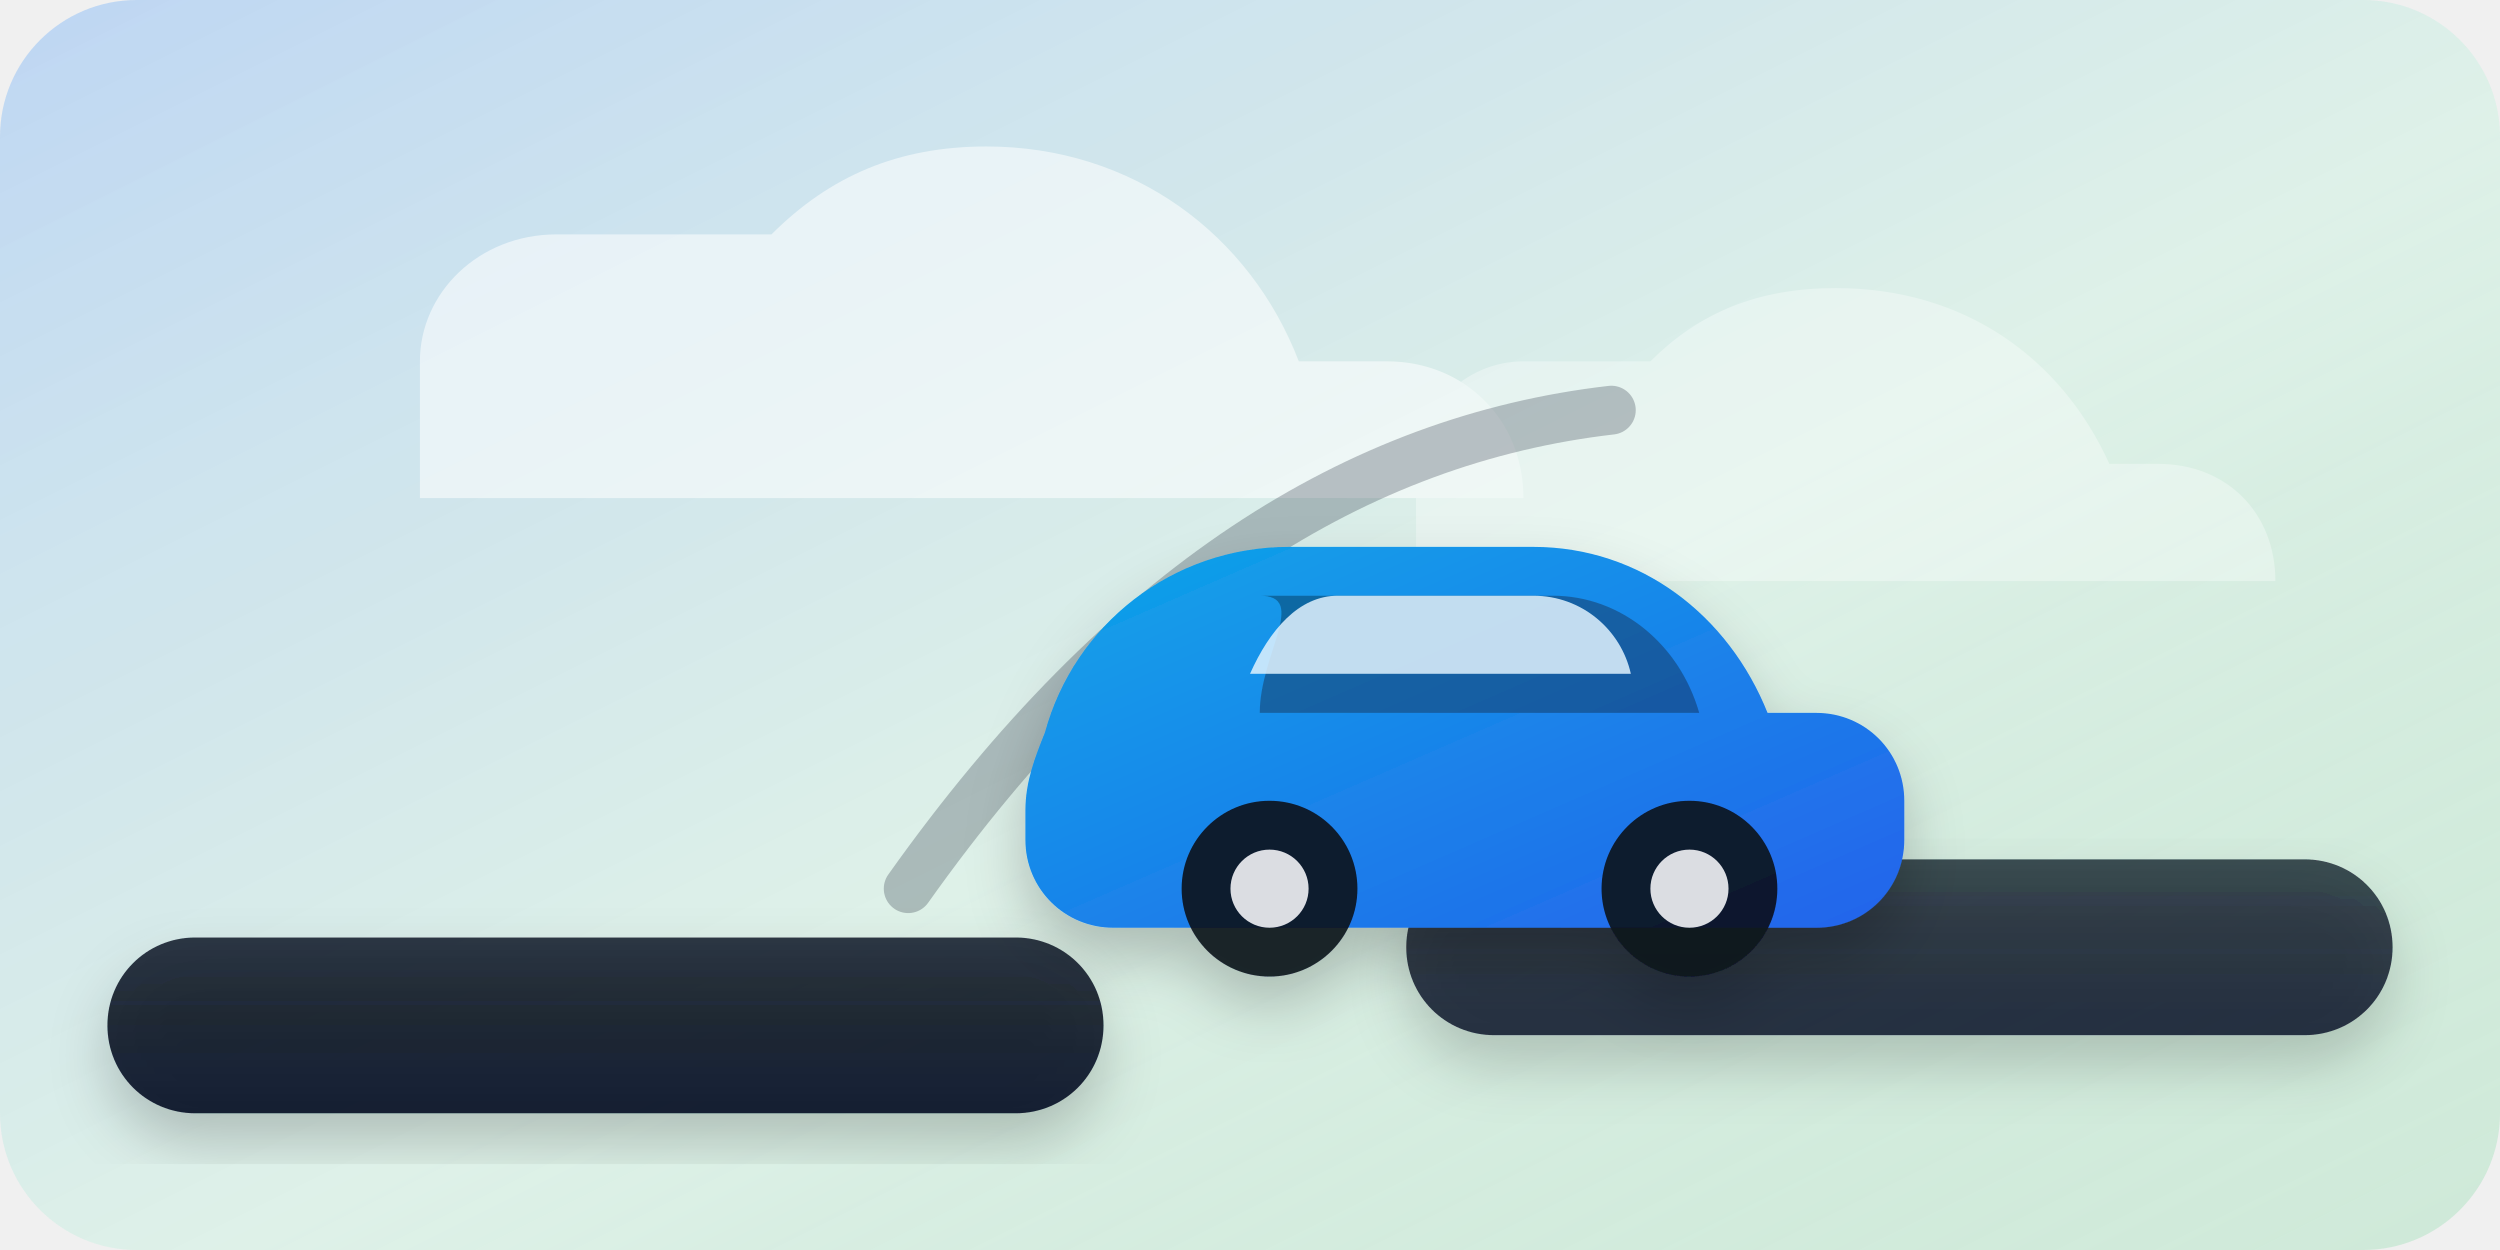
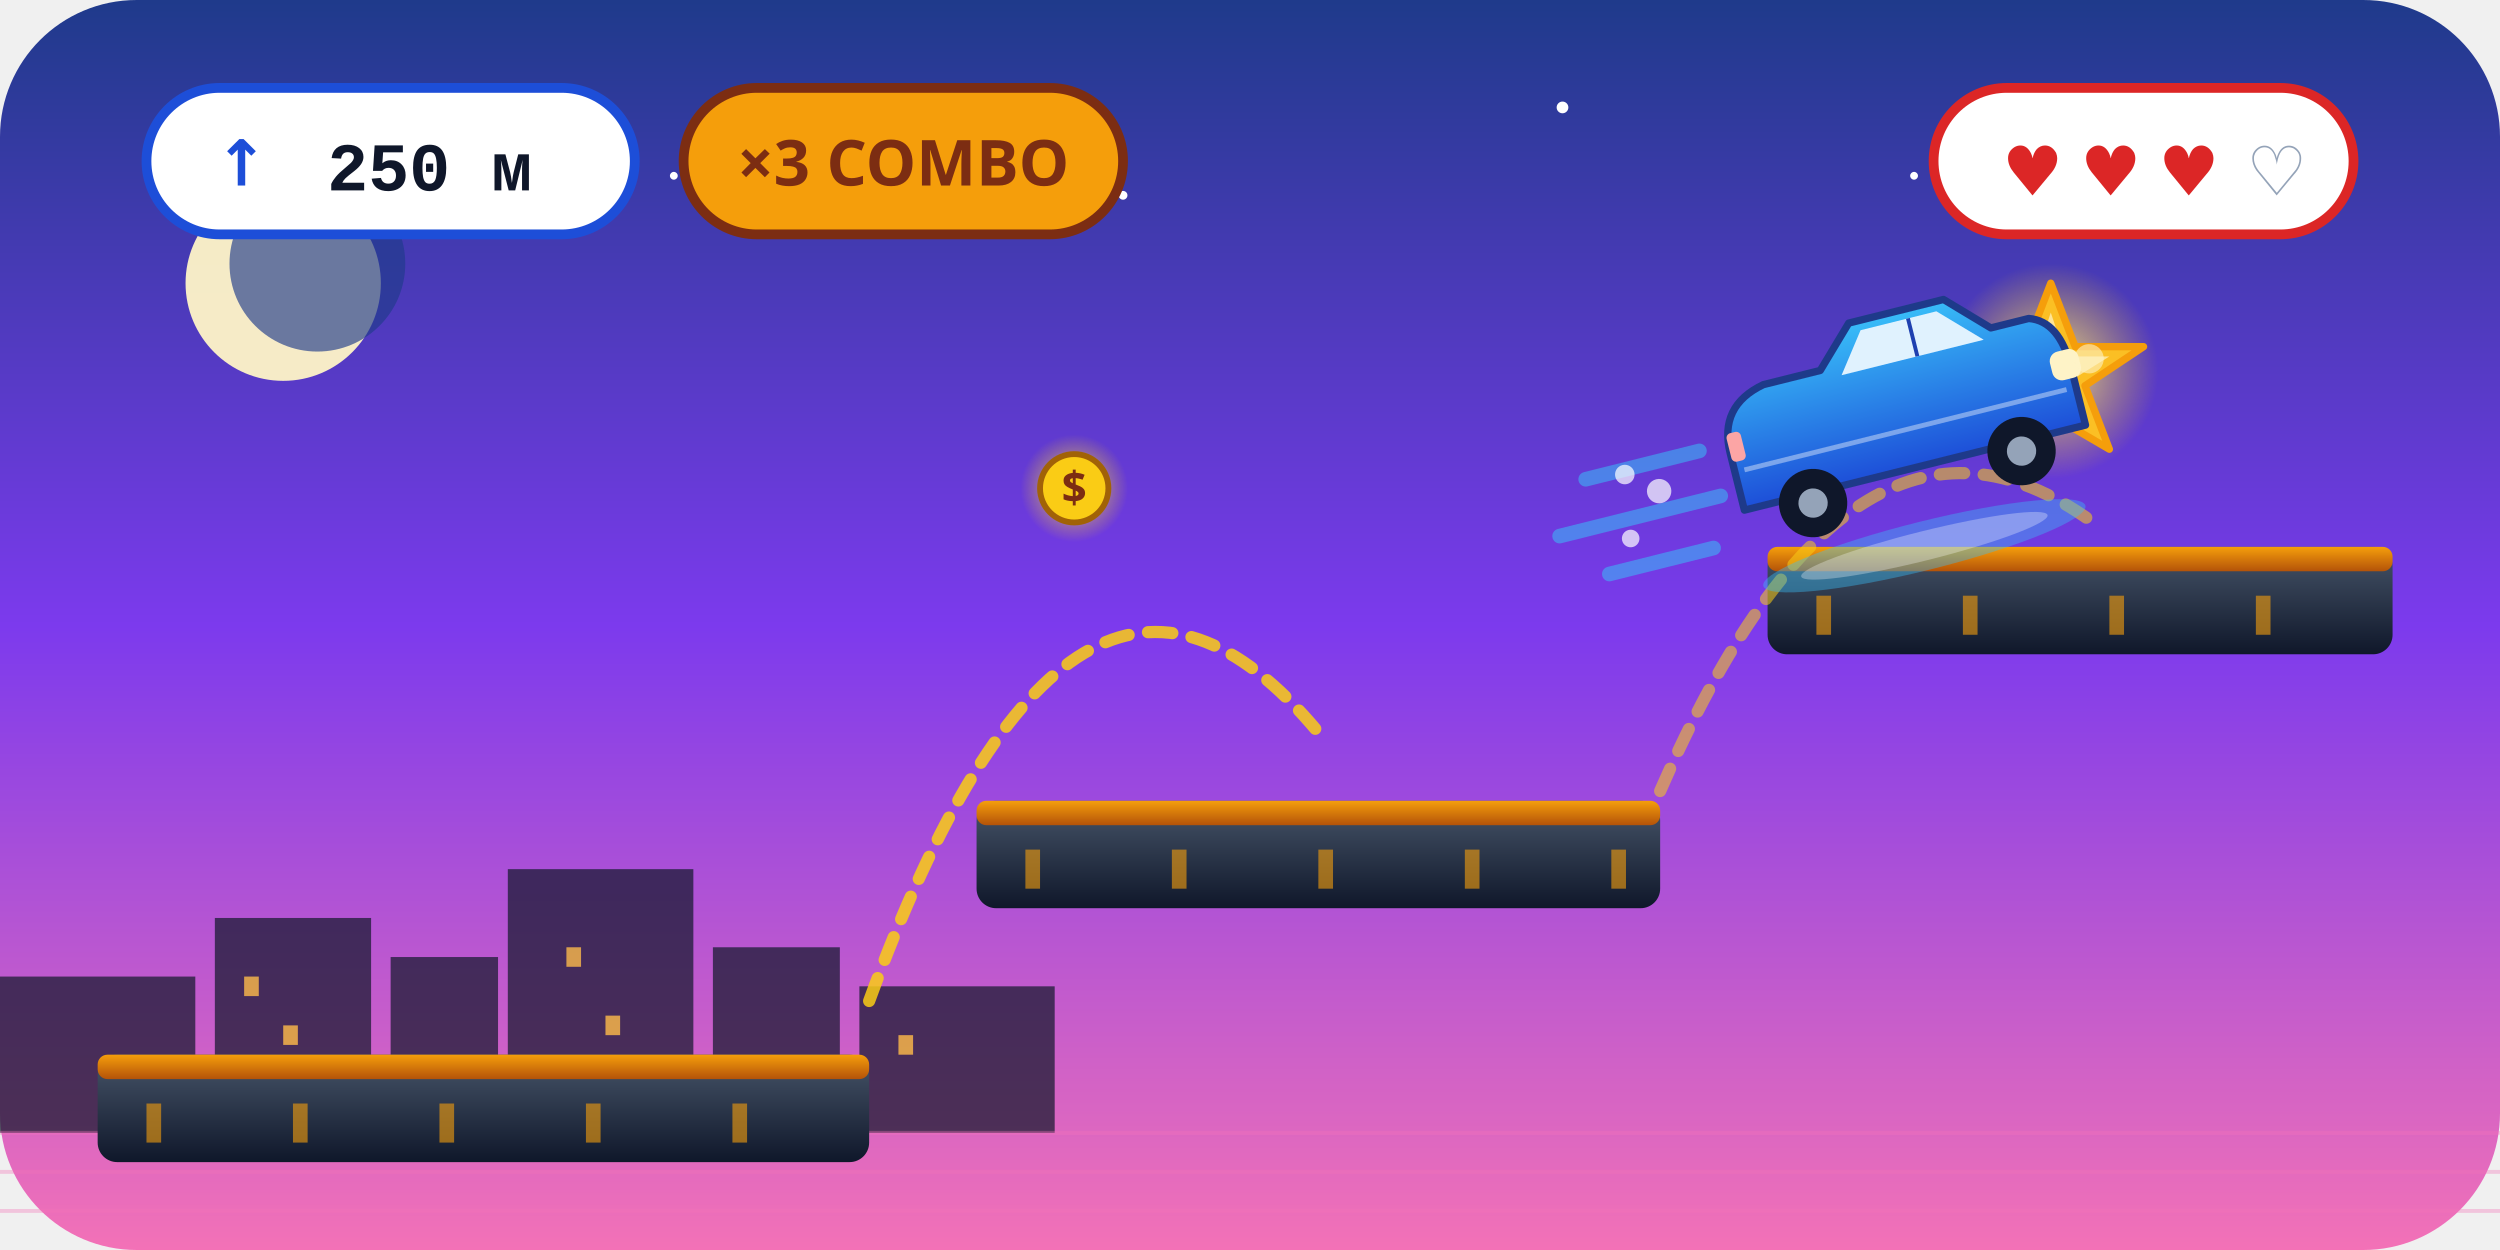
<svg xmlns="http://www.w3.org/2000/svg" viewBox="0 0 512 256" role="img" aria-label="Car Jump preview">
  <defs>
-     <linearGradient id="bg" x1="0" y1="0" x2="1" y2="1">
-       <stop offset="0" stop-color="#60a5fa" stop-opacity="0.35" />
-       <stop offset="0.55" stop-color="#a7f3d0" stop-opacity="0.25" />
-       <stop offset="1" stop-color="#22c55e" stop-opacity="0.16" />
+     <linearGradient id="cjSky2" x1="0" y1="0" x2="0" y2="1">
+       <stop offset="0%" stop-color="#1E3A8A" />
+       <stop offset="50%" stop-color="#7C3AED" />
+       <stop offset="100%" stop-color="#F472B6" />
    </linearGradient>
-     <linearGradient id="platform" x1="0" y1="0" x2="0" y2="1">
-       <stop offset="0" stop-color="#111827" stop-opacity="0.85" />
-       <stop offset="1" stop-color="#0f172a" stop-opacity="0.95" />
+     <linearGradient id="cjPlat2" x1="0" y1="0" x2="0" y2="1">
+       <stop offset="0%" stop-color="#475569" />
+       <stop offset="100%" stop-color="#0F172A" />
    </linearGradient>
-     <linearGradient id="car" x1="0" y1="0" x2="1" y2="1">
-       <stop offset="0" stop-color="#0ea5e9" />
-       <stop offset="1" stop-color="#2563eb" />
+     <linearGradient id="cjPlatTop" x1="0" y1="0" x2="0" y2="1">
+       <stop offset="0%" stop-color="#F59E0B" />
+       <stop offset="100%" stop-color="#B45309" />
    </linearGradient>
-     <filter id="soft" x="-20%" y="-20%" width="140%" height="140%">
-       <feGaussianBlur in="SourceAlpha" stdDeviation="6" result="b" />
-       <feOffset in="b" dy="6" result="o" />
-       <feColorMatrix in="o" type="matrix" values="0 0 0 0 0  0 0 0 0 0  0 0 0 0 0  0 0 0 .22 0" result="s" />
-       <feMerge>
-         <feMergeNode in="s" />
-         <feMergeNode in="SourceGraphic" />
-       </feMerge>
-     </filter>
+     <linearGradient id="cjCar2" x1="0" y1="0" x2="0" y2="1">
+       <stop offset="0%" stop-color="#38BDF8" />
+       <stop offset="100%" stop-color="#1D4ED8" />
+     </linearGradient>
+     <radialGradient id="cjStarGlow" cx="50%" cy="50%" r="50%">
+       <stop offset="0%" stop-color="#FEF08A" stop-opacity="0.9" />
+       <stop offset="100%" stop-color="#FACC15" stop-opacity="0" />
+     </radialGradient>
  </defs>
-   <rect width="512" height="256" rx="28" fill="url(#bg)" />
-   <g opacity="0.55" fill="#ffffff">
-     <path d="M86 74c0-14 12-26 28-26h44c12-12 26-18 44-18 30 0 54 18 64 44h18c16 0 28 12 28 28H86z" />
-     <path d="M290 96c0-12 10-22 22-22h26c10-10 22-15 38-15 26 0 46 14 56 36h10c14 0 24 10 24 24H290z" opacity="0.6" />
+   <rect width="512" height="256" rx="28" fill="url(#cjSky2)" />
+   <g fill="white">
+     <circle cx="48" cy="32" r="0.9" />
+     <circle cx="92" cy="20" r="1.2" />
+     <circle cx="138" cy="36" r="0.8" />
+     <circle cx="180" cy="24" r="1" />
+     <circle cx="230" cy="40" r="0.9" />
+     <circle cx="320" cy="22" r="1.2" />
+     <circle cx="392" cy="36" r="0.8" />
+     <circle cx="450" cy="18" r="1" />
  </g>
-   <g filter="url(#soft)">
-     <path d="M40 192h168c10 0 18 8 18 18s-8 18-18 18H40c-10 0-18-8-18-18s8-18 18-18z" fill="url(#platform)" />
-     <path d="M306 176h166c10 0 18 8 18 18s-8 18-18 18H306c-10 0-18-8-18-18s8-18 18-18z" fill="url(#platform)" opacity="0.9" />
+   <circle cx="58" cy="58" r="20" fill="#FEF3C7" opacity="0.95" />
+   <circle cx="65" cy="54" r="18" fill="#1E3A8A" opacity="0.65" />
+   <g fill="#0F172A" opacity="0.7">
+     <rect x="0" y="200" width="40" height="32" />
+     <rect x="44" y="188" width="32" height="44" />
+     <rect x="80" y="196" width="22" height="36" />
+     <rect x="104" y="178" width="38" height="54" />
+     <rect x="146" y="194" width="26" height="38" />
+     <rect x="176" y="202" width="40" height="30" />
+     <rect x="50" y="200" width="3" height="4" fill="#FACC15" opacity="0.9" />
+     <rect x="58" y="210" width="3" height="4" fill="#FACC15" opacity="0.9" />
+     <rect x="116" y="194" width="3" height="4" fill="#FACC15" opacity="0.9" />
+     <rect x="124" y="208" width="3" height="4" fill="#FACC15" opacity="0.9" />
+     <rect x="184" y="212" width="3" height="4" fill="#FACC15" opacity="0.9" />
  </g>
-   <g fill="none" stroke="#0f172a" stroke-width="10" stroke-linecap="round" opacity="0.25">
-     <path d="M186 182c44-62 92-92 144-98" />
+   <g stroke="#F472B6" stroke-width="0.8" opacity="0.35">
+     <line x1="0" y1="232" x2="512" y2="232" />
+     <line x1="0" y1="240" x2="512" y2="240" />
+     <line x1="0" y1="248" x2="512" y2="248" />
  </g>
-   <g filter="url(#soft)">
-     <path d="M214 150c6-22 26-38 50-38h50c22 0 40 14 48 34l10 0c10 0 18 8 18 18v8c0 10-8 18-18 18H228c-10 0-18-8-18-18v-6c0-6 2-11 4-16z" fill="url(#car)" />
-     <path d="M258 122h60c14 0 26 10 30 24l-90 0c0-12 10-24 0-24z" fill="#0b1220" opacity="0.35" />
-     <path d="M274 122h40c10 0 18 7 20 16h-78c4-9 10-16 18-16z" fill="#e0f2fe" opacity="0.85" />
-     <circle cx="260" cy="182" r="18" fill="#0b1220" opacity="0.92" />
-     <circle cx="346" cy="182" r="18" fill="#0b1220" opacity="0.92" />
-     <circle cx="260" cy="182" r="8" fill="#e5e7eb" opacity="0.95" />
-     <circle cx="346" cy="182" r="8" fill="#e5e7eb" opacity="0.95" />
+   <g>
+     <rect x="20" y="216" width="158" height="22" rx="4" fill="url(#cjPlat2)" />
+     <rect x="20" y="216" width="158" height="5" rx="2" fill="url(#cjPlatTop)" />
+     <g fill="#F59E0B" opacity="0.6">
+       <rect x="30" y="226" width="3" height="8" />
+       <rect x="60" y="226" width="3" height="8" />
+       <rect x="90" y="226" width="3" height="8" />
+       <rect x="120" y="226" width="3" height="8" />
+       <rect x="150" y="226" width="3" height="8" />
+     </g>
+   </g>
+   <g>
+     <rect x="200" y="164" width="140" height="22" rx="4" fill="url(#cjPlat2)" />
+     <rect x="200" y="164" width="140" height="5" rx="2" fill="url(#cjPlatTop)" />
+     <g fill="#F59E0B" opacity="0.6">
+       <rect x="210" y="174" width="3" height="8" />
+       <rect x="240" y="174" width="3" height="8" />
+       <rect x="270" y="174" width="3" height="8" />
+       <rect x="300" y="174" width="3" height="8" />
+       <rect x="330" y="174" width="3" height="8" />
+     </g>
+   </g>
+   <g>
+     <rect x="362" y="112" width="128" height="22" rx="4" fill="url(#cjPlat2)" />
+     <rect x="362" y="112" width="128" height="5" rx="2" fill="url(#cjPlatTop)" />
+     <g fill="#F59E0B" opacity="0.6">
+       <rect x="372" y="122" width="3" height="8" />
+       <rect x="402" y="122" width="3" height="8" />
+       <rect x="432" y="122" width="3" height="8" />
+       <rect x="462" y="122" width="3" height="8" />
+     </g>
+   </g>
+   <path d="M 178,205 Q 220,90 270,150" fill="none" stroke="#FACC15" stroke-width="2.5" stroke-dasharray="5,4" stroke-linecap="round" opacity="0.85" />
+   <path d="M 340,162 Q 380,70 430,108" fill="none" stroke="#FACC15" stroke-width="2.5" stroke-dasharray="5,4" stroke-linecap="round" opacity="0.55" />
+   <g transform="translate(220, 100)">
+     <circle r="11" fill="url(#cjStarGlow)" />
+     <circle r="7" fill="#FACC15" stroke="#A16207" stroke-width="1.2" />
+     <text x="0" y="3" text-anchor="middle" font-family="sans-serif" font-weight="900" font-size="9" fill="#7C2D12">$</text>
+   </g>
+   <g transform="translate(420, 76)">
+     <circle r="22" fill="url(#cjStarGlow)" />
+     <polygon points="0,-18 5,-5 19,-5 7,3 12,16 0,9 -12,16 -7,3 -19,-5 -5,-5" fill="#FBBF24" stroke="#F59E0B" stroke-width="1.5" stroke-linejoin="round" />
+     <polygon points="0,-12 3,-3 12,-3 4,2 7,11 0,6 -7,11 -4,2 -12,-3 -3,-3" fill="#FEF3C7" opacity="0.7" />
+   </g>
+   <g transform="translate(382, 88) rotate(-14)">
+     <g stroke="#38BDF8" stroke-width="3" stroke-linecap="round" opacity="0.55">
+       <line x1="-58" y1="-4" x2="-34" y2="-4" />
+       <line x1="-66" y1="6" x2="-32" y2="6" />
+       <line x1="-58" y1="16" x2="-36" y2="16" />
+     </g>
+     <g fill="#FFFFFF" opacity="0.7">
+       <circle cx="-44" cy="2" r="2.5" />
+       <circle cx="-50" cy="-3" r="2" />
+       <circle cx="-52" cy="10" r="1.8" />
+     </g>
+     <ellipse cx="6" cy="26" rx="34" ry="5" fill="#38BDF8" opacity="0.4" />
+     <ellipse cx="6" cy="26" rx="26" ry="3" fill="#FFFFFF" opacity="0.3" />
+     <path d="M -28,10              L -28,-2              Q -28,-12 -18,-14              L -6,-14              L 2,-22              L 22,-22              L 30,-14              L 38,-14              Q 44,-12 44,-2              L 44,10 Z" fill="url(#cjCar2)" stroke="#1E3A8A" stroke-width="1.5" stroke-linejoin="round" />
+     <path d="M -2,-12 L 4,-20 L 20,-20 L 28,-12 Z" fill="#E0F2FE" />
+     <line x1="14" y1="-20" x2="14" y2="-12" stroke="#1E40AF" stroke-width="0.8" />
+     <line x1="-26" y1="2" x2="42" y2="2" stroke="#FFFFFF" stroke-width="1" opacity="0.4" />
+     <rect x="40" y="-6" width="6" height="6" rx="2" fill="#FEF3C7" />
+     <circle cx="48" cy="-3" r="3" fill="#FEF3C7" opacity="0.6" />
+     <rect x="-28" y="-6" width="3" height="6" rx="1" fill="#FCA5A5" />
+     <circle cx="-14" cy="12" r="7" fill="#0F172A" />
+     <circle cx="-14" cy="12" r="3" fill="#94A3B8" />
+     <circle cx="30" cy="12" r="7" fill="#0F172A" />
+     <circle cx="30" cy="12" r="3" fill="#94A3B8" />
+   </g>
+   <g transform="translate(30, 18)">
+     <rect x="0" y="0" width="100" height="30" rx="15" fill="white" stroke="#1D4ED8" stroke-width="2" />
+     <text x="14" y="20" font-family="sans-serif" font-weight="bold" font-size="13" fill="#1D4ED8">↑</text>
+     <text x="58" y="21" text-anchor="middle" font-family="'Courier New', monospace" font-weight="900" font-size="14" fill="#0F172A">250 м</text>
+   </g>
+   <g transform="translate(140, 18)">
+     <rect x="0" y="0" width="90" height="30" rx="15" fill="#F59E0B" stroke="#7C2D12" stroke-width="2" />
+     <text x="45" y="20" text-anchor="middle" font-family="sans-serif" font-weight="900" font-size="13" fill="#7C2D12">×3 COMBO</text>
+   </g>
+   <g transform="translate(396, 18)">
+     <rect x="0" y="0" width="86" height="30" rx="15" fill="white" stroke="#DC2626" stroke-width="2" />
+     <text x="14" y="22" font-family="sans-serif" font-size="14" fill="#DC2626">♥</text>
+     <text x="30" y="22" font-family="sans-serif" font-size="14" fill="#DC2626">♥</text>
+     <text x="46" y="22" font-family="sans-serif" font-size="14" fill="#DC2626">♥</text>
+     <text x="64" y="22" font-family="sans-serif" font-size="14" fill="#94A3B8">♡</text>
  </g>
</svg>
